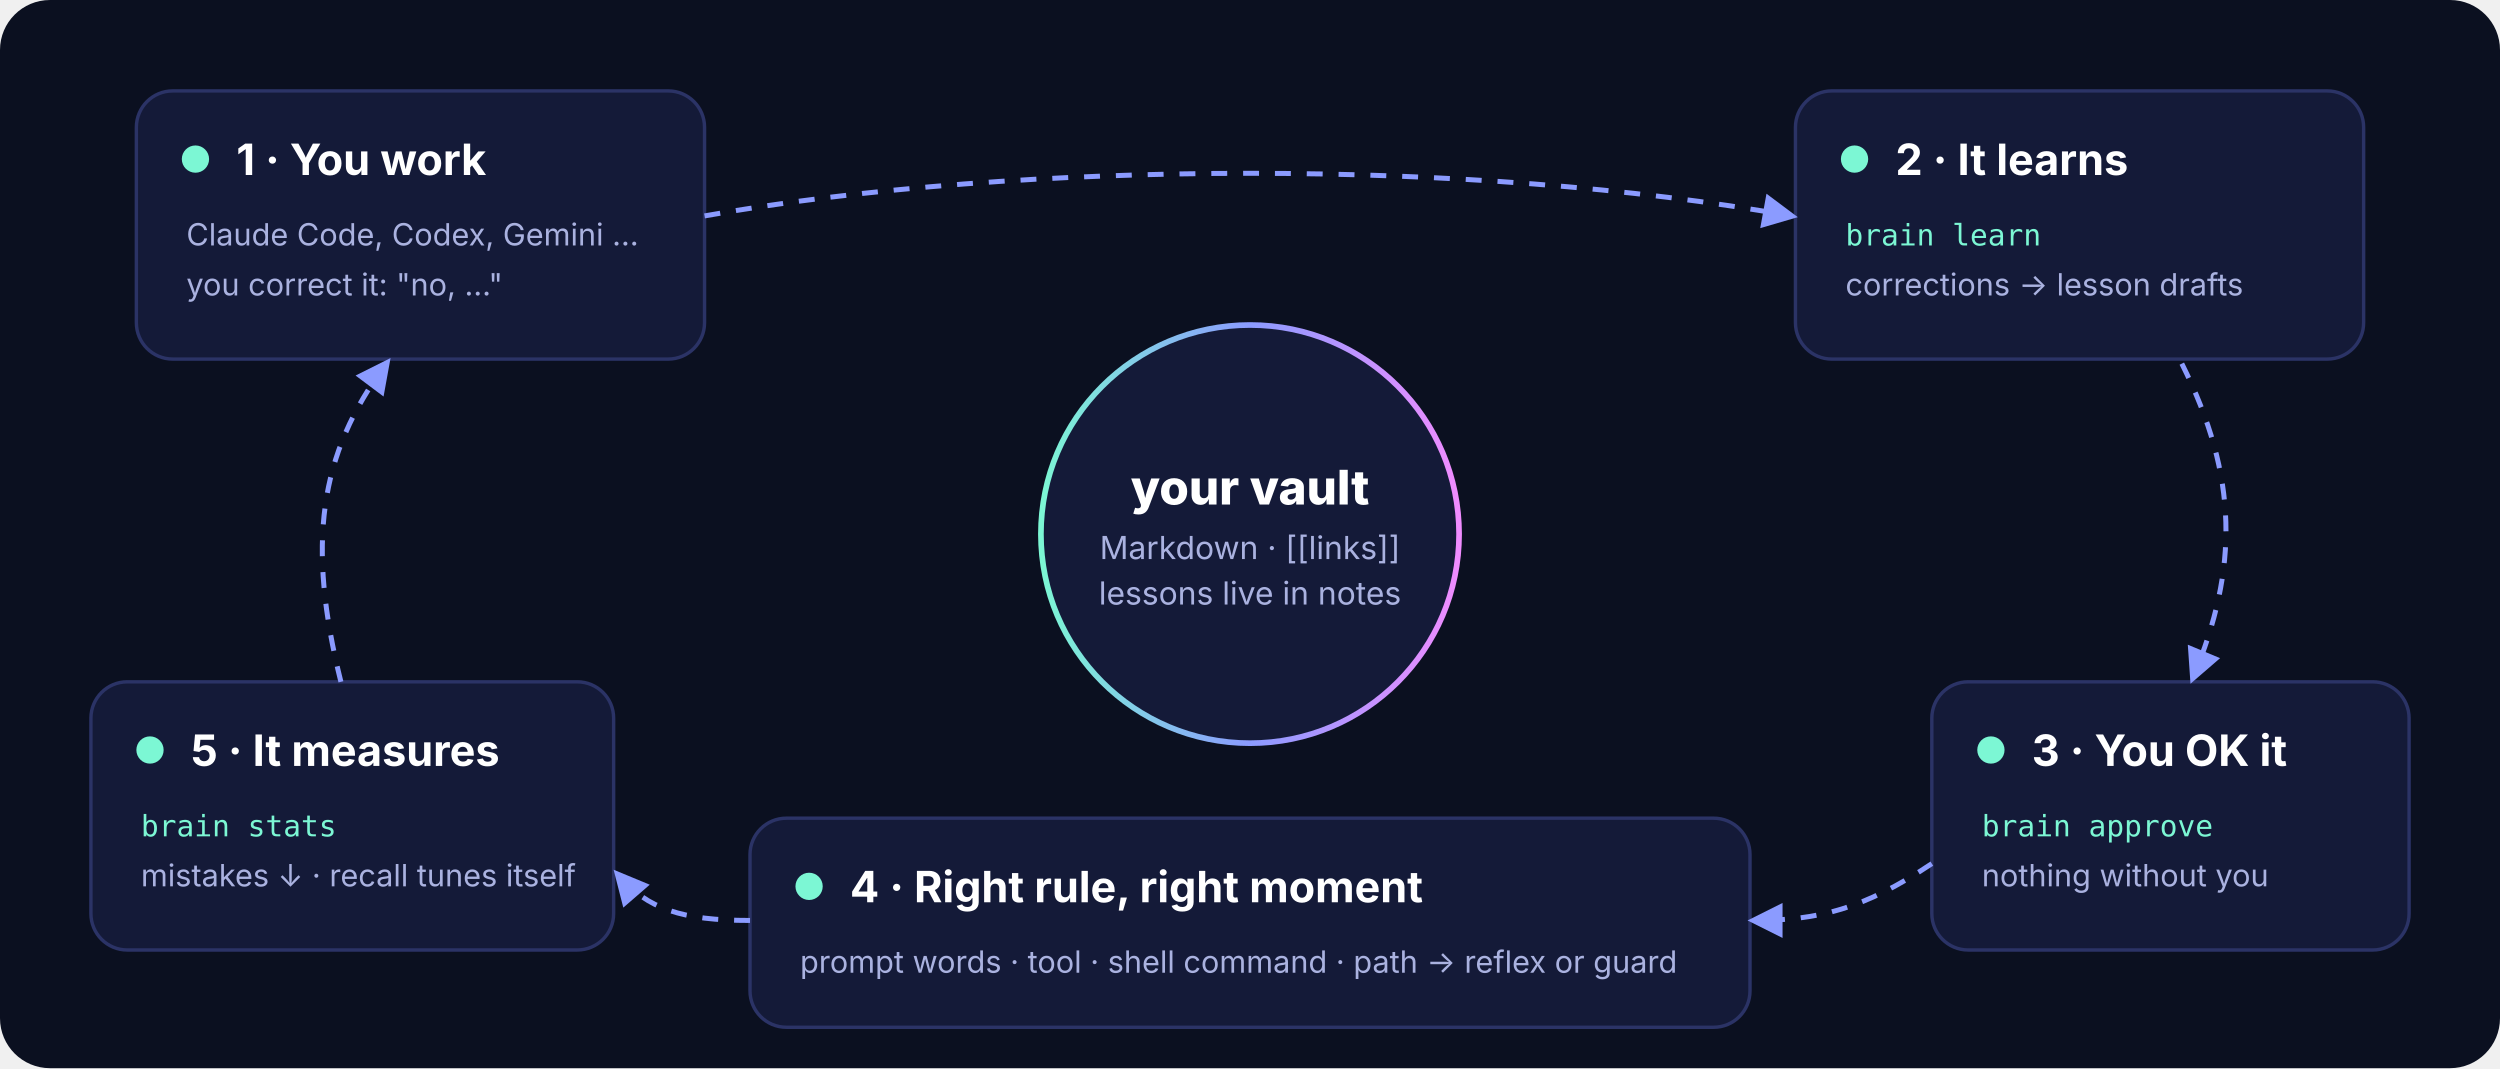
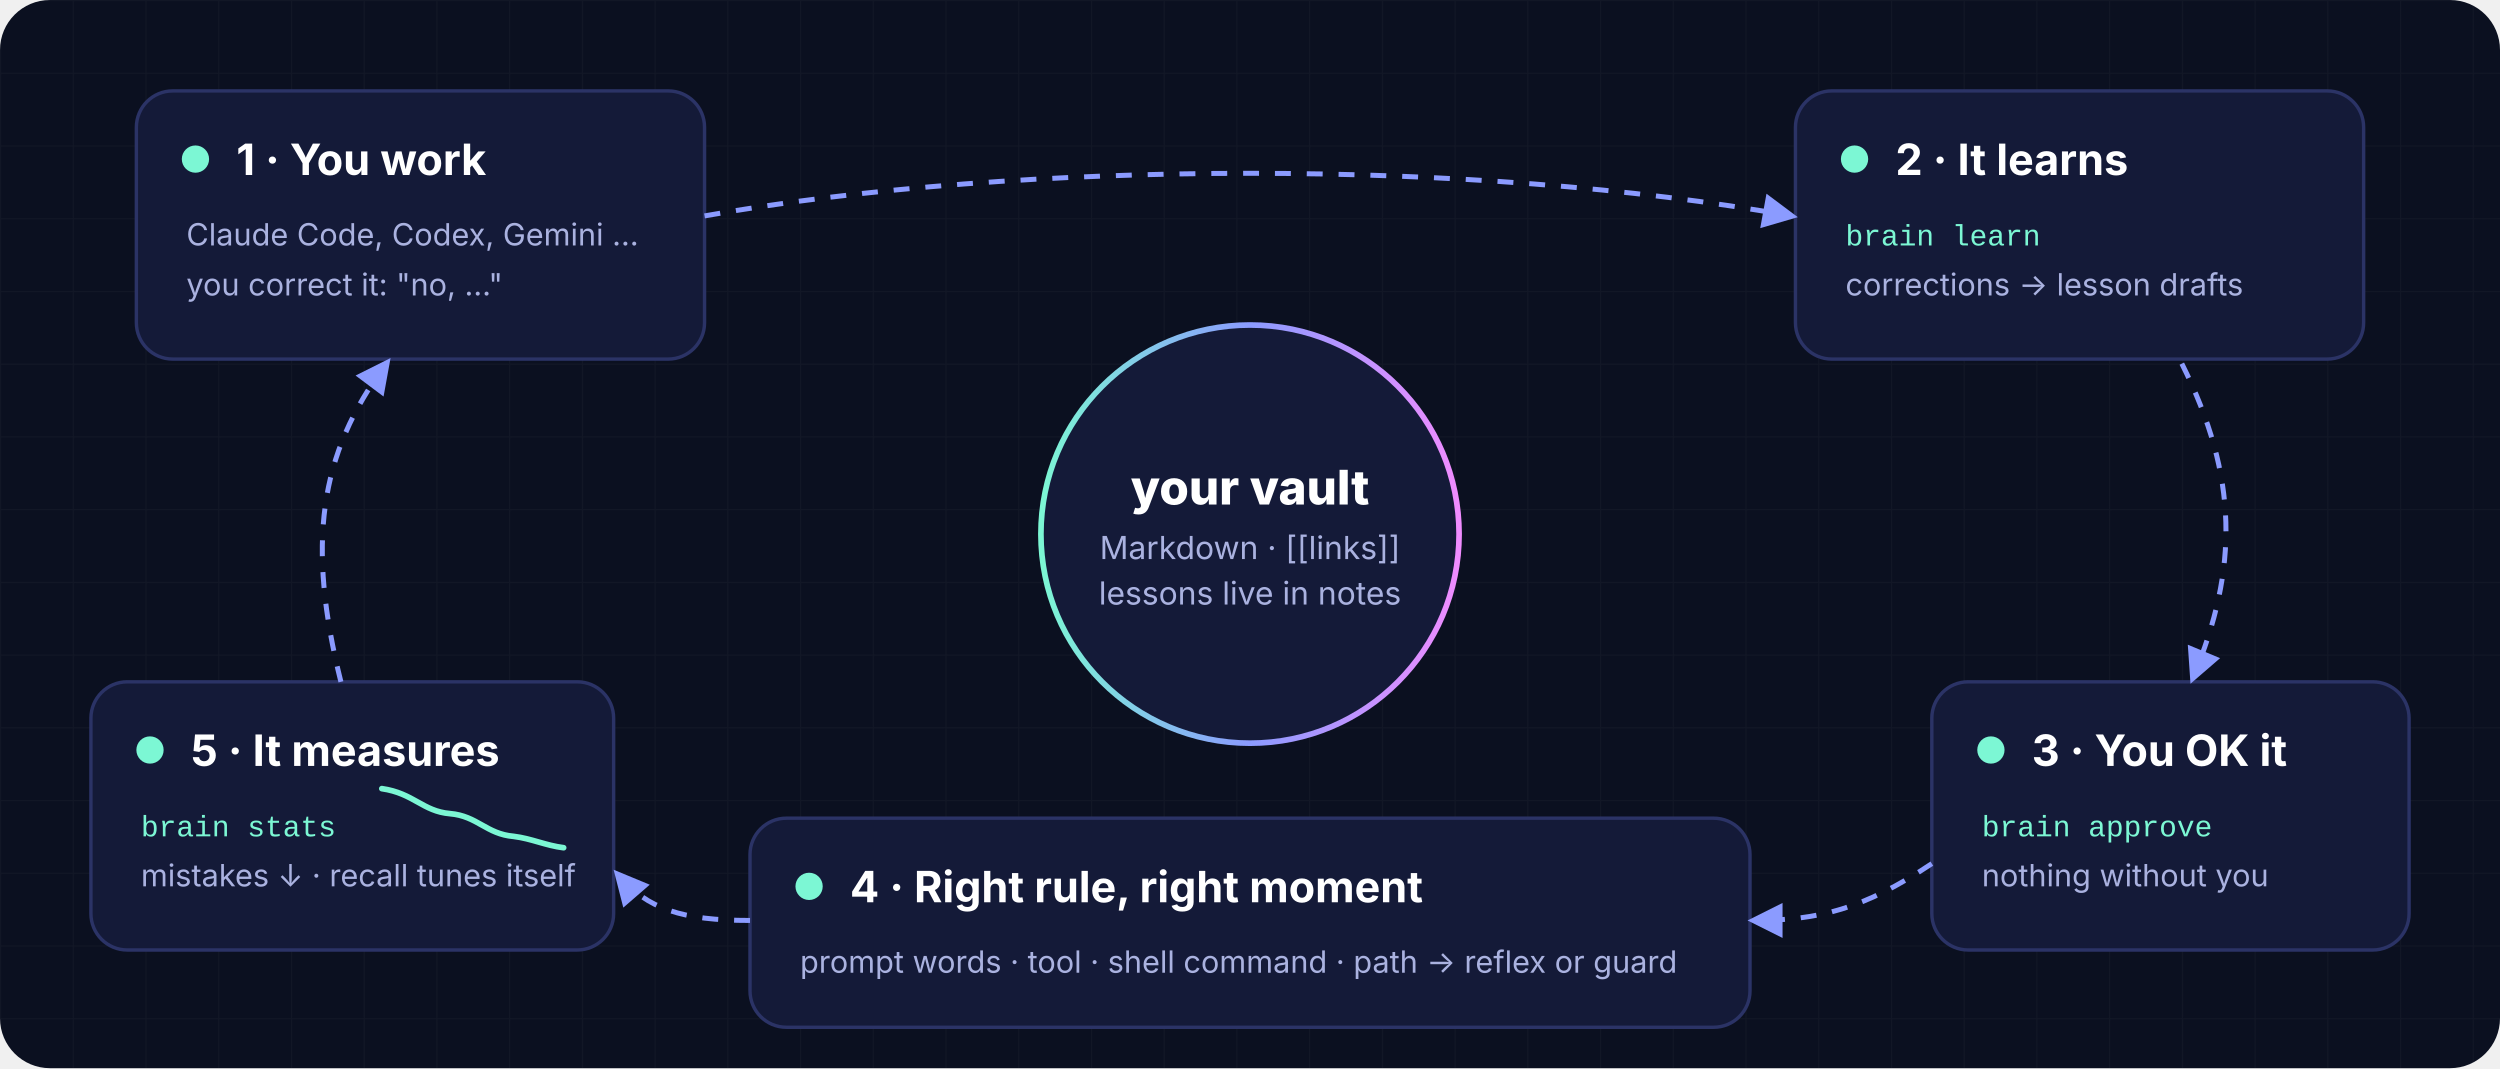
- <svg xmlns="http://www.w3.org/2000/svg" width="1100" height="470" viewBox="0 0 1100 470" role="img" aria-label="The learning loop: session, learn, approve, inject, measure">
+ <svg xmlns="http://www.w3.org/2000/svg" width="1100" height="470" viewBox="0 0 1100 470" role="img" aria-label="The learning loop: you work, it learns, you approve, the right rule fires at the right moment, it measures">
+   <style>
+ .t{font-family:-apple-system,BlinkMacSystemFont,'Segoe UI',Inter,Helvetica,Arial,sans-serif}.m{font-family:ui-monospace,SFMono-Regular,Menlo,Consolas,'Liberation Mono',monospace}
+ .card{fill:#141a38;stroke:#2b3366;stroke-width:1.5}.h{fill:#fff;font-size:19px;font-weight:700}
+ .s{fill:#aab2e0;font-size:13.5px}.c{fill:#7cf7d4;font-size:13px}
+ .flow{fill:none;stroke:#8b9bff;stroke-width:2.2;stroke-dasharray:7 7;animation:dash 1.2s linear infinite}
+ @keyframes dash{to{stroke-dashoffset:-14}}
+ .dot{fill:#7cf7d4;animation:p 2.5s ease-in-out infinite}@keyframes p{0%,100%{opacity:.35}50%{opacity:1}}
+ @keyframes l1{0.000%{opacity:0;transform:scale(1);animation-timing-function:steps(1,end)}43.500%{opacity:.9;transform:scale(1);animation-timing-function:cubic-bezier(.2,.7,.3,1)}56.000%{opacity:0;transform:scale(1.45);animation-timing-function:steps(1,end)}100.000%{opacity:0;transform:scale(1.45);animation-timing-function:steps(1,end)}}.l1{animation:l1 10.00s infinite;transform-box:fill-box;transform-origin:center}
+ @keyframes l2{0.000%{opacity:0;transform:translateY(10px);animation-timing-function:steps(1,end)}44.000%{opacity:0;transform:translateY(10px);animation-timing-function:ease-out}48.000%{opacity:1;transform:translateY(0px);animation-timing-function:steps(1,end)}59.000%{opacity:1;transform:translateY(-6px);animation-timing-function:ease-in}64.000%{opacity:0;transform:translateY(-12px);animation-timing-function:steps(1,end)}100.000%{opacity:0;transform:translateY(-12px);animation-timing-function:steps(1,end)}}.l2{animation:l2 10.00s infinite}
+ @keyframes l3{0.000%{opacity:1;animation-timing-function:steps(1,end)}9.500%{opacity:1;animation-timing-function:ease-in}12.500%{opacity:0;animation-timing-function:steps(1,end)}97.000%{opacity:0;animation-timing-function:ease-out}100.000%{opacity:1;animation-timing-function:steps(1,end)}}.l3{animation:l3 10.00s infinite}
+ @keyframes l4{0.000%{opacity:0;animation-timing-function:steps(1,end)}20.000%{opacity:0;animation-timing-function:ease-out}23.000%{opacity:1;animation-timing-function:steps(1,end)}29.500%{opacity:1;animation-timing-function:ease-in}32.500%{opacity:0;animation-timing-function:steps(1,end)}100.000%{opacity:0;animation-timing-function:steps(1,end)}}.l4{animation:l4 10.00s infinite}
+ @keyframes l5{0.000%{opacity:0;animation-timing-function:steps(1,end)}40.000%{opacity:0;animation-timing-function:ease-out}43.000%{opacity:1;animation-timing-function:steps(1,end)}49.500%{opacity:1;animation-timing-function:ease-in}52.500%{opacity:0;animation-timing-function:steps(1,end)}100.000%{opacity:0;animation-timing-function:steps(1,end)}}.l5{animation:l5 10.00s infinite}
+ @keyframes l6{0.000%{opacity:0;animation-timing-function:steps(1,end)}60.000%{opacity:0;animation-timing-function:ease-out}63.000%{opacity:1;animation-timing-function:steps(1,end)}69.500%{opacity:1;animation-timing-function:ease-in}72.500%{opacity:0;animation-timing-function:steps(1,end)}100.000%{opacity:0;animation-timing-function:steps(1,end)}}.l6{animation:l6 10.00s infinite}
+ @keyframes l7{0.000%{opacity:0;animation-timing-function:steps(1,end)}80.000%{opacity:0;animation-timing-function:ease-out}83.000%{opacity:1;animation-timing-function:steps(1,end)}89.500%{opacity:1;animation-timing-function:ease-in}92.500%{opacity:0;animation-timing-function:steps(1,end)}100.000%{opacity:0;animation-timing-function:steps(1,end)}}.l7{animation:l7 10.00s infinite}
+ @keyframes l8{0.000%{stroke-dashoffset:100;animation-timing-function:steps(1,end)}81.000%{stroke-dashoffset:100;animation-timing-function:cubic-bezier(.3,.6,.3,1)}90.000%{stroke-dashoffset:0;animation-timing-function:steps(1,end)}97.000%{stroke-dashoffset:0;animation-timing-function:linear}100.000%{stroke-dashoffset:100;animation-timing-function:steps(1,end)}}.l8{animation:l8 10.00s infinite}
+ @media (prefers-reduced-motion:reduce){*{animation:none!important}.fx{display:none}}
+ </style>
  <defs>
-     <linearGradient id="a" x1="0" y1="0" x2="1" y2="0">
+     <linearGradient id="la" x1="0" y1="0" x2="1" y2="0">
      <stop offset="0" stop-color="#7cf7d4" />
      <stop offset=".5" stop-color="#8b9bff" />
      <stop offset="1" stop-color="#f08cff" />
    </linearGradient>
-     <marker id="arr" viewBox="0 0 10 10" refX="8" refY="5" markerWidth="7" markerHeight="7" orient="auto-start-reverse">
+     <marker id="larr" viewBox="0 0 10 10" refX="8" refY="5" markerWidth="7" markerHeight="7" orient="auto-start-reverse">
      <path d="M0,0 L10,5 L0,10 z" fill="#8b9bff" />
    </marker>
-     <style>
-       .t{font-family:-apple-system,"Segoe UI",Inter,Helvetica,Arial,sans-serif}
-       .m{font-family:ui-monospace,SFMono-Regular,Menlo,Consolas,monospace}
-       .card{fill:#141a38;stroke:#2b3366;stroke-width:1.5}
-       .h{fill:#ffffff;font-size:19px;font-weight:700}
-       .s{fill:#aab2e0;font-size:13.5px}
-       .c{fill:#7cf7d4;font-size:13px}
-       .flow{fill:none;stroke:#8b9bff;stroke-width:2.2;stroke-dasharray:7 7;animation:dash 1.2s linear infinite}
-       @keyframes dash{to{stroke-dashoffset:-14}}
-       .dot{fill:#7cf7d4;animation:p 2.5s ease-in-out infinite}
-       @keyframes p{0%,100%{opacity:.35}50%{opacity:1}}
-     </style>
+     <filter id="lblur" x="-20%" y="-20%" width="140%" height="140%">
+       <feGaussianBlur stdDeviation="7" />
+     </filter>
+     <pattern id="lgrid" width="32" height="32" patternUnits="userSpaceOnUse">
+       <path d="M32 0H0V32" fill="none" stroke="#ffffff" stroke-opacity=".03" />
+     </pattern>
  </defs>
  <rect width="1100" height="470" rx="22" fill="#0b1020" />
-   <circle cx="550" cy="235" r="92" fill="#141a38" stroke="url(#a)" stroke-width="2.5" />
+   <rect width="1100" height="470" rx="22" fill="url(#lgrid)" />
+   <circle cx="550" cy="235" r="92" fill="#141a38" stroke="url(#la)" stroke-width="2.5" />
+   <circle class="l1" cx="550" cy="235" r="92" fill="none" stroke="#7cf7d4" stroke-width="3" opacity="0" />
  <text class="t" x="550" y="222" text-anchor="middle" fill="#fff" font-size="21" font-weight="800">your vault</text>
  <text class="t" x="550" y="246" text-anchor="middle" fill="#aab2e0" font-size="14">Markdown · [[links]]</text>
  <text class="t" x="550" y="266" text-anchor="middle" fill="#aab2e0" font-size="14">lessons live in notes</text>
+   <g class="l2" opacity="0">
+     <rect x="496" y="112" width="108" height="26" rx="13" fill="#7cf7d4" fill-opacity=".14" stroke="#7cf7d4" stroke-opacity=".8" />
+     <text class="m" x="550" y="130" text-anchor="middle" fill="#7cf7d4" font-size="13" font-weight="700">+1 lesson</text>
+   </g>
  <g transform="translate(60 40)">
+     <rect class="l3" x="-3" y="-3" width="256" height="124" rx="18" fill="none" stroke="#7cf7d4" stroke-width="6" opacity="0" filter="url(#lblur)" />
    <rect class="card" width="250" height="118" rx="16" />
-     <circle class="dot" cx="26" cy="30" r="6" />
+     <rect class="l3" width="250" height="118" rx="16" fill="#7cf7d4" fill-opacity=".05" stroke="#7cf7d4" stroke-width="1.8" opacity="0" />
+     <circle class="dot" cx="26" cy="30" r="6" style="animation-delay:0.0s" />
    <text class="t h" x="44" y="37">1 · You work</text>
    <text class="t s" x="22" y="68">Claude Code, Codex, Gemini …</text>
    <text class="t s" x="22" y="90">you correct it: "no, …"</text>
  </g>
  <g transform="translate(790 40)">
+     <rect class="l4" x="-3" y="-3" width="256" height="124" rx="18" fill="none" stroke="#7cf7d4" stroke-width="6" opacity="0" filter="url(#lblur)" />
    <rect class="card" width="250" height="118" rx="16" />
-     <circle class="dot" cx="26" cy="30" r="6" style="animation-delay:.5s" />
+     <rect class="l4" width="250" height="118" rx="16" fill="#7cf7d4" fill-opacity=".05" stroke="#7cf7d4" stroke-width="1.8" opacity="0" />
+     <circle class="dot" cx="26" cy="30" r="6" style="animation-delay:0.5s" />
    <text class="t h" x="44" y="37">2 · It learns</text>
    <text class="m c" x="22" y="68">brain learn</text>
    <text class="t s" x="22" y="90">corrections → lesson drafts</text>
  </g>
  <g transform="translate(850 300)">
+     <rect class="l5" x="-3" y="-3" width="216" height="124" rx="18" fill="none" stroke="#7cf7d4" stroke-width="6" opacity="0" filter="url(#lblur)" />
    <rect class="card" width="210" height="118" rx="16" />
-     <circle class="dot" cx="26" cy="30" r="6" style="animation-delay:1s" />
+     <rect class="l5" width="210" height="118" rx="16" fill="#7cf7d4" fill-opacity=".05" stroke="#7cf7d4" stroke-width="1.8" opacity="0" />
+     <circle class="dot" cx="26" cy="30" r="6" style="animation-delay:1.0s" />
    <text class="t h" x="44" y="37">3 · You OK it</text>
    <text class="m c" x="22" y="68">brain approve</text>
    <text class="t s" x="22" y="90">nothing without you</text>
  </g>
  <g transform="translate(330 360)">
+     <rect class="l6" x="-3" y="-3" width="446" height="98" rx="18" fill="none" stroke="#7cf7d4" stroke-width="6" opacity="0" filter="url(#lblur)" />
    <rect class="card" width="440" height="92" rx="16" />
+     <rect class="l6" width="440" height="92" rx="16" fill="#7cf7d4" fill-opacity=".05" stroke="#7cf7d4" stroke-width="1.8" opacity="0" />
    <circle class="dot" cx="26" cy="30" r="6" style="animation-delay:1.5s" />
    <text class="t h" x="44" y="37">4 · Right rule, right moment</text>
    <text class="t s" x="22" y="68">prompt words · tool · shell command · path  →  reflex or guard</text>
  </g>
  <g transform="translate(40 300)">
+     <rect class="l7" x="-3" y="-3" width="236" height="124" rx="18" fill="none" stroke="#7cf7d4" stroke-width="6" opacity="0" filter="url(#lblur)" />
    <rect class="card" width="230" height="118" rx="16" />
-     <circle class="dot" cx="26" cy="30" r="6" style="animation-delay:2s" />
+     <rect class="l7" width="230" height="118" rx="16" fill="#7cf7d4" fill-opacity=".05" stroke="#7cf7d4" stroke-width="1.8" opacity="0" />
+     <circle class="dot" cx="26" cy="30" r="6" style="animation-delay:2.0s" />
    <text class="t h" x="44" y="37">5 · It measures</text>
    <text class="m c" x="22" y="68">brain stats</text>
    <text class="t s" x="22" y="90">mistakes ↓ · recall tunes itself</text>
+     <path class="l8" pathLength="100" d="M128,47 C142,49 146,57 158,58 C170,59 174,67 186,68 C194,69 200,72 208,73" fill="none" stroke="#7cf7d4" stroke-width="2.5" stroke-linecap="round" style="stroke-dasharray:100" />
  </g>
-   <path class="flow" d="M310,95 C450,70 650,70 788,95" marker-end="url(#arr)" />
-   <path class="flow" d="M960,160 C985,210 985,250 965,298" marker-end="url(#arr)" />
-   <path class="flow" d="M850,380 C820,400 800,405 772,405" marker-end="url(#arr)" />
-   <path class="flow" d="M330,405 C300,405 285,400 272,385" marker-end="url(#arr)" />
-   <path class="flow" d="M150,300 C135,240 140,200 170,160" marker-end="url(#arr)" />
+   <path class="flow" d="M310,95 C450,70 650,70 788,95" marker-end="url(#larr)" />
+   <path class="flow" d="M960,160 C985,210 985,250 965,298" marker-end="url(#larr)" />
+   <path class="flow" d="M850,380 C820,400 800,405 772,405" marker-end="url(#larr)" />
+   <path class="flow" d="M330,405 C300,405 285,400 272,385" marker-end="url(#larr)" />
+   <path class="flow" d="M150,300 C135,240 140,200 170,160" marker-end="url(#larr)" />
+   <g class="fx">
+     <g opacity="0">
+       <circle r="11" fill="#7cf7d4" opacity=".25" />
+       <circle r="5" fill="#eafffa" />
+       <animateMotion dur="10.0s" repeatCount="indefinite" path="M310,95 C450,70 650,70 788,95" keyPoints="0;0;1;1" keyTimes="0;0.105;0.200;1" calcMode="spline" keySplines="0 0 1 1;.45 0 .25 1;0 0 1 1" />
+       <animate attributeName="opacity" dur="10.0s" repeatCount="indefinite" values="0;1;0" keyTimes="0;0.105;0.200" calcMode="discrete" />
+     </g>
+     <g opacity="0">
+       <circle r="11" fill="#7cf7d4" opacity=".25" />
+       <circle r="5" fill="#eafffa" />
+       <animateMotion dur="10.0s" repeatCount="indefinite" path="M960,160 C985,210 985,250 965,298" keyPoints="0;0;1;1" keyTimes="0;0.305;0.400;1" calcMode="spline" keySplines="0 0 1 1;.45 0 .25 1;0 0 1 1" />
+       <animate attributeName="opacity" dur="10.0s" repeatCount="indefinite" values="0;1;0" keyTimes="0;0.305;0.400" calcMode="discrete" />
+     </g>
+     <g opacity="0">
+       <circle r="11" fill="#7cf7d4" opacity=".25" />
+       <circle r="5" fill="#eafffa" />
+       <animateMotion dur="10.0s" repeatCount="indefinite" path="M850,380 C820,400 800,405 772,405" keyPoints="0;0;1;1" keyTimes="0;0.505;0.600;1" calcMode="spline" keySplines="0 0 1 1;.45 0 .25 1;0 0 1 1" />
+       <animate attributeName="opacity" dur="10.0s" repeatCount="indefinite" values="0;1;0" keyTimes="0;0.505;0.600" calcMode="discrete" />
+     </g>
+     <g opacity="0">
+       <circle r="11" fill="#7cf7d4" opacity=".25" />
+       <circle r="5" fill="#eafffa" />
+       <animateMotion dur="10.0s" repeatCount="indefinite" path="M330,405 C300,405 285,400 272,385" keyPoints="0;0;1;1" keyTimes="0;0.705;0.800;1" calcMode="spline" keySplines="0 0 1 1;.45 0 .25 1;0 0 1 1" />
+       <animate attributeName="opacity" dur="10.0s" repeatCount="indefinite" values="0;1;0" keyTimes="0;0.705;0.800" calcMode="discrete" />
+     </g>
+     <g opacity="0">
+       <circle r="11" fill="#7cf7d4" opacity=".25" />
+       <circle r="5" fill="#eafffa" />
+       <animateMotion dur="10.0s" repeatCount="indefinite" path="M150,300 C135,240 140,200 170,160" keyPoints="0;0;1;1" keyTimes="0;0.905;1.000;1" calcMode="spline" keySplines="0 0 1 1;.45 0 .25 1;0 0 1 1" />
+       <animate attributeName="opacity" dur="10.0s" repeatCount="indefinite" values="0;1;0" keyTimes="0;0.905;1.000" calcMode="discrete" />
+     </g>
+   </g>
</svg>
